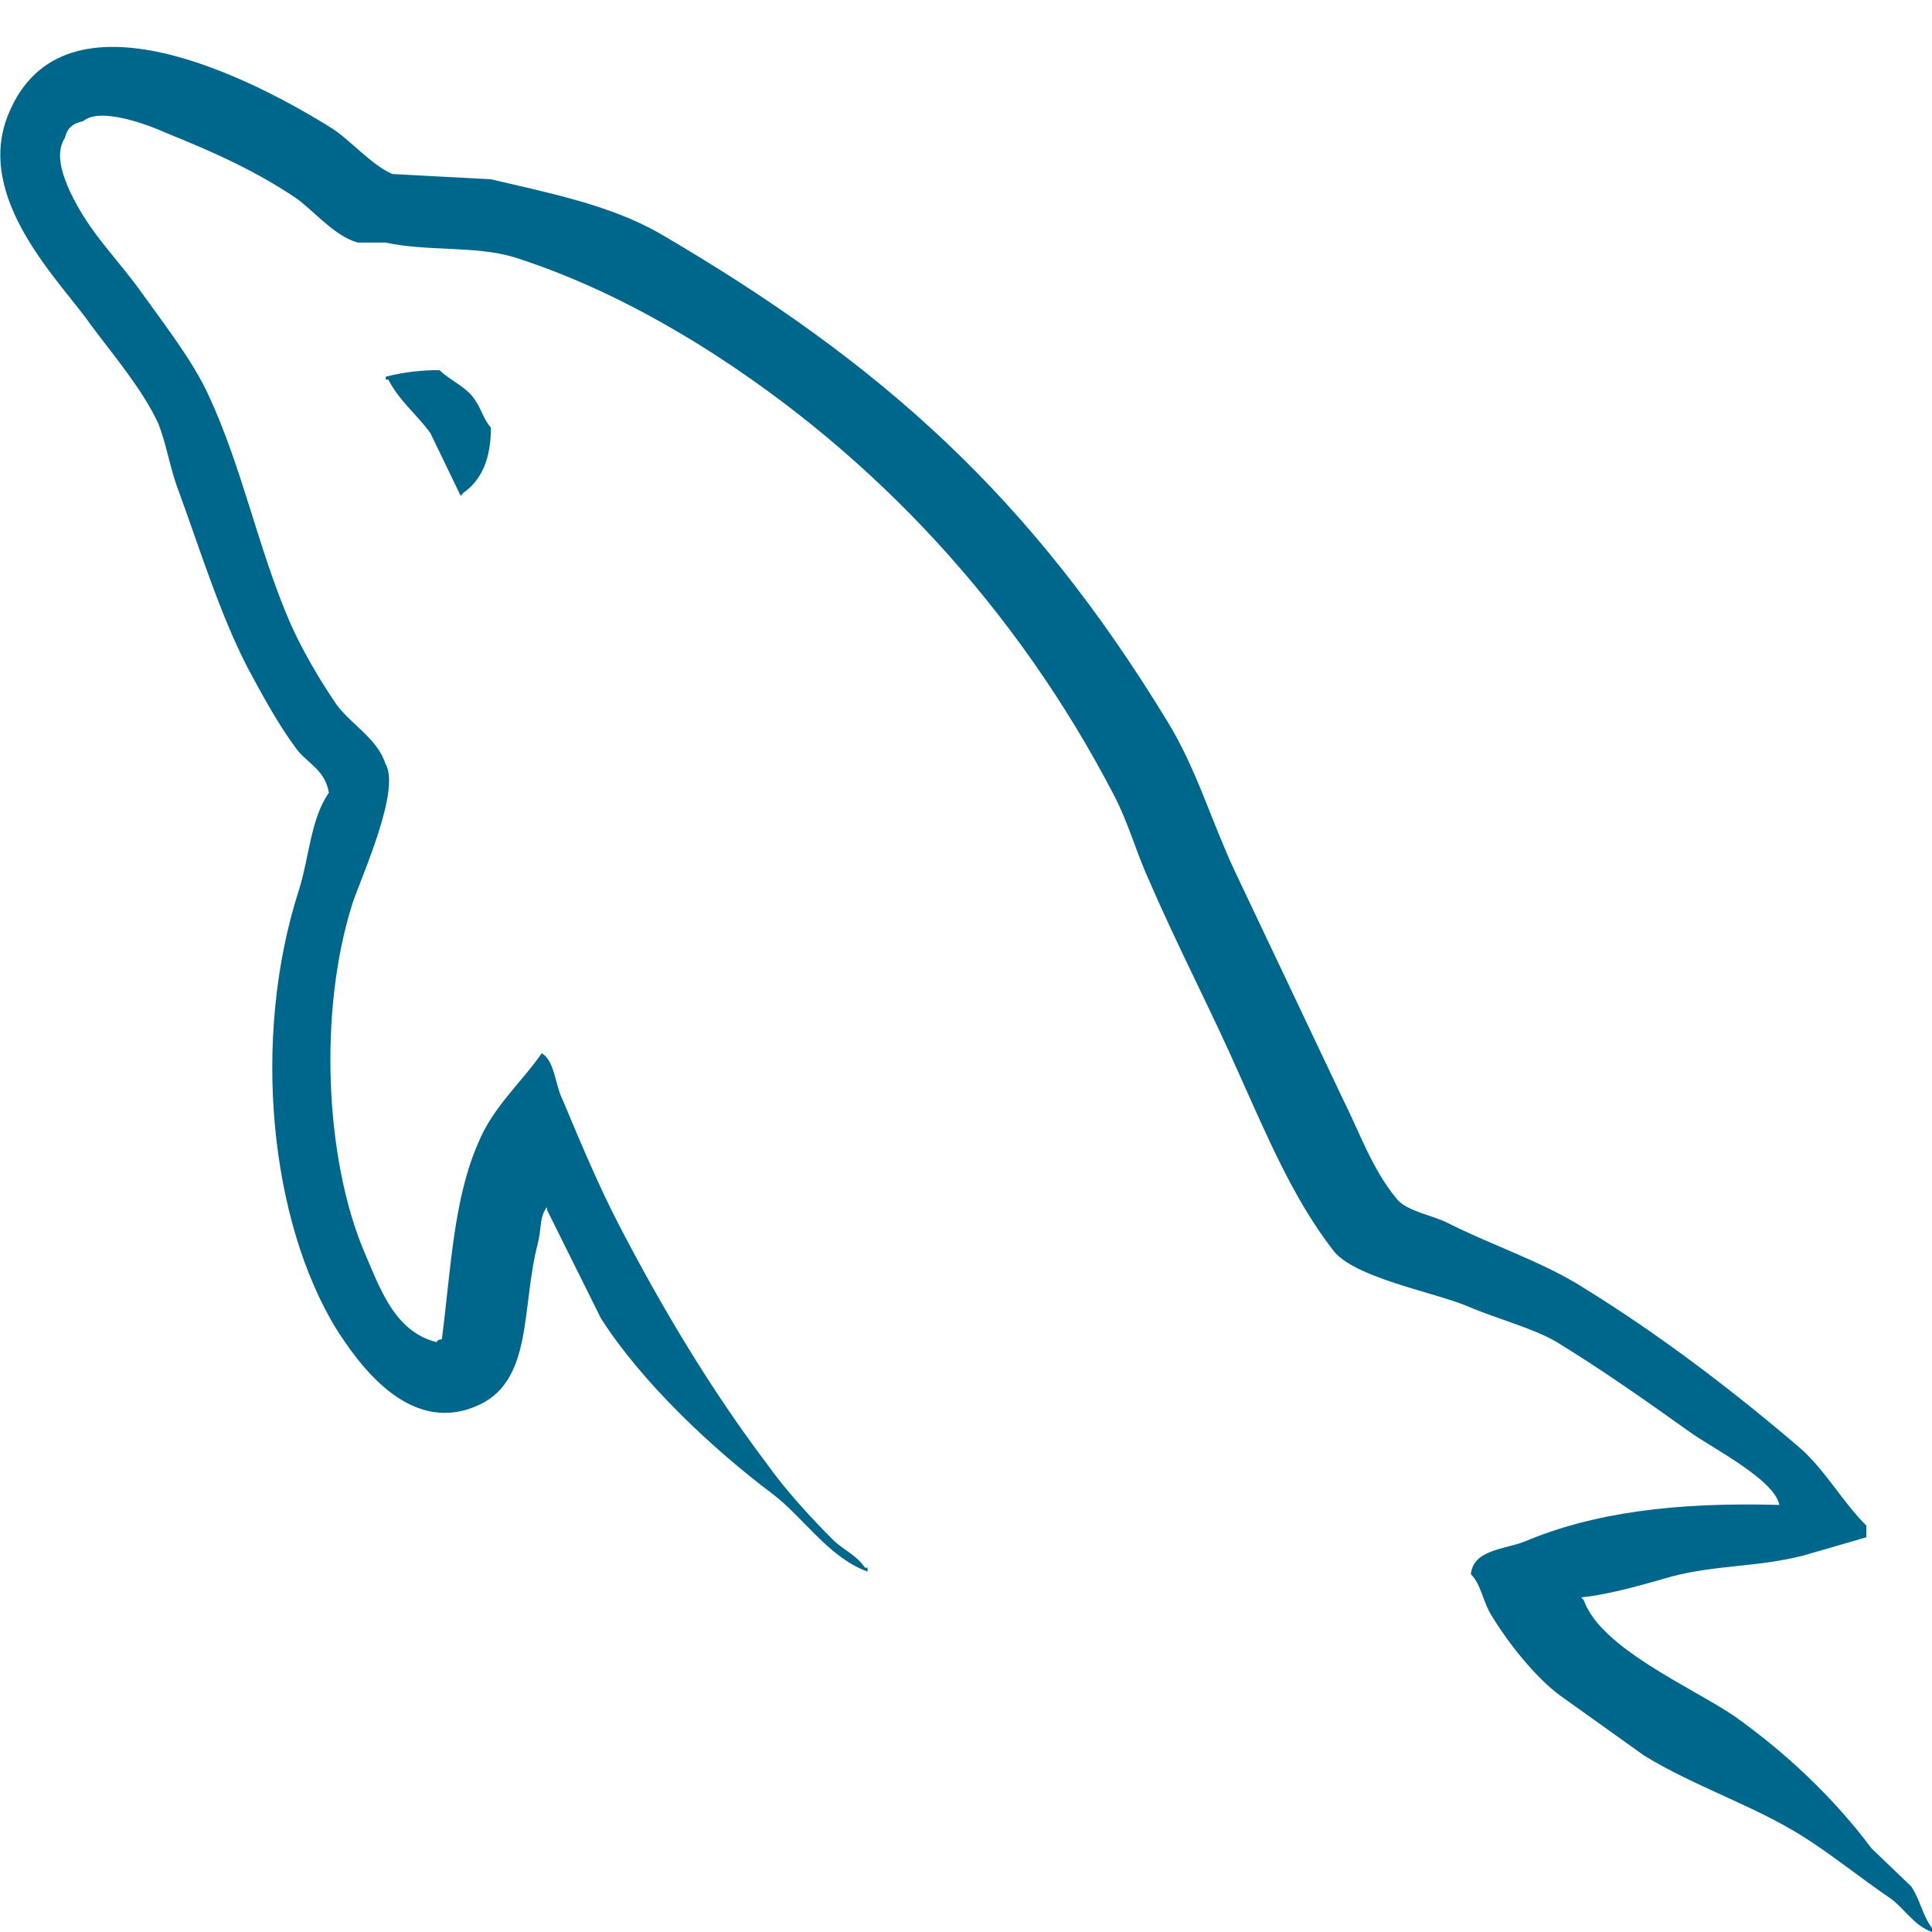
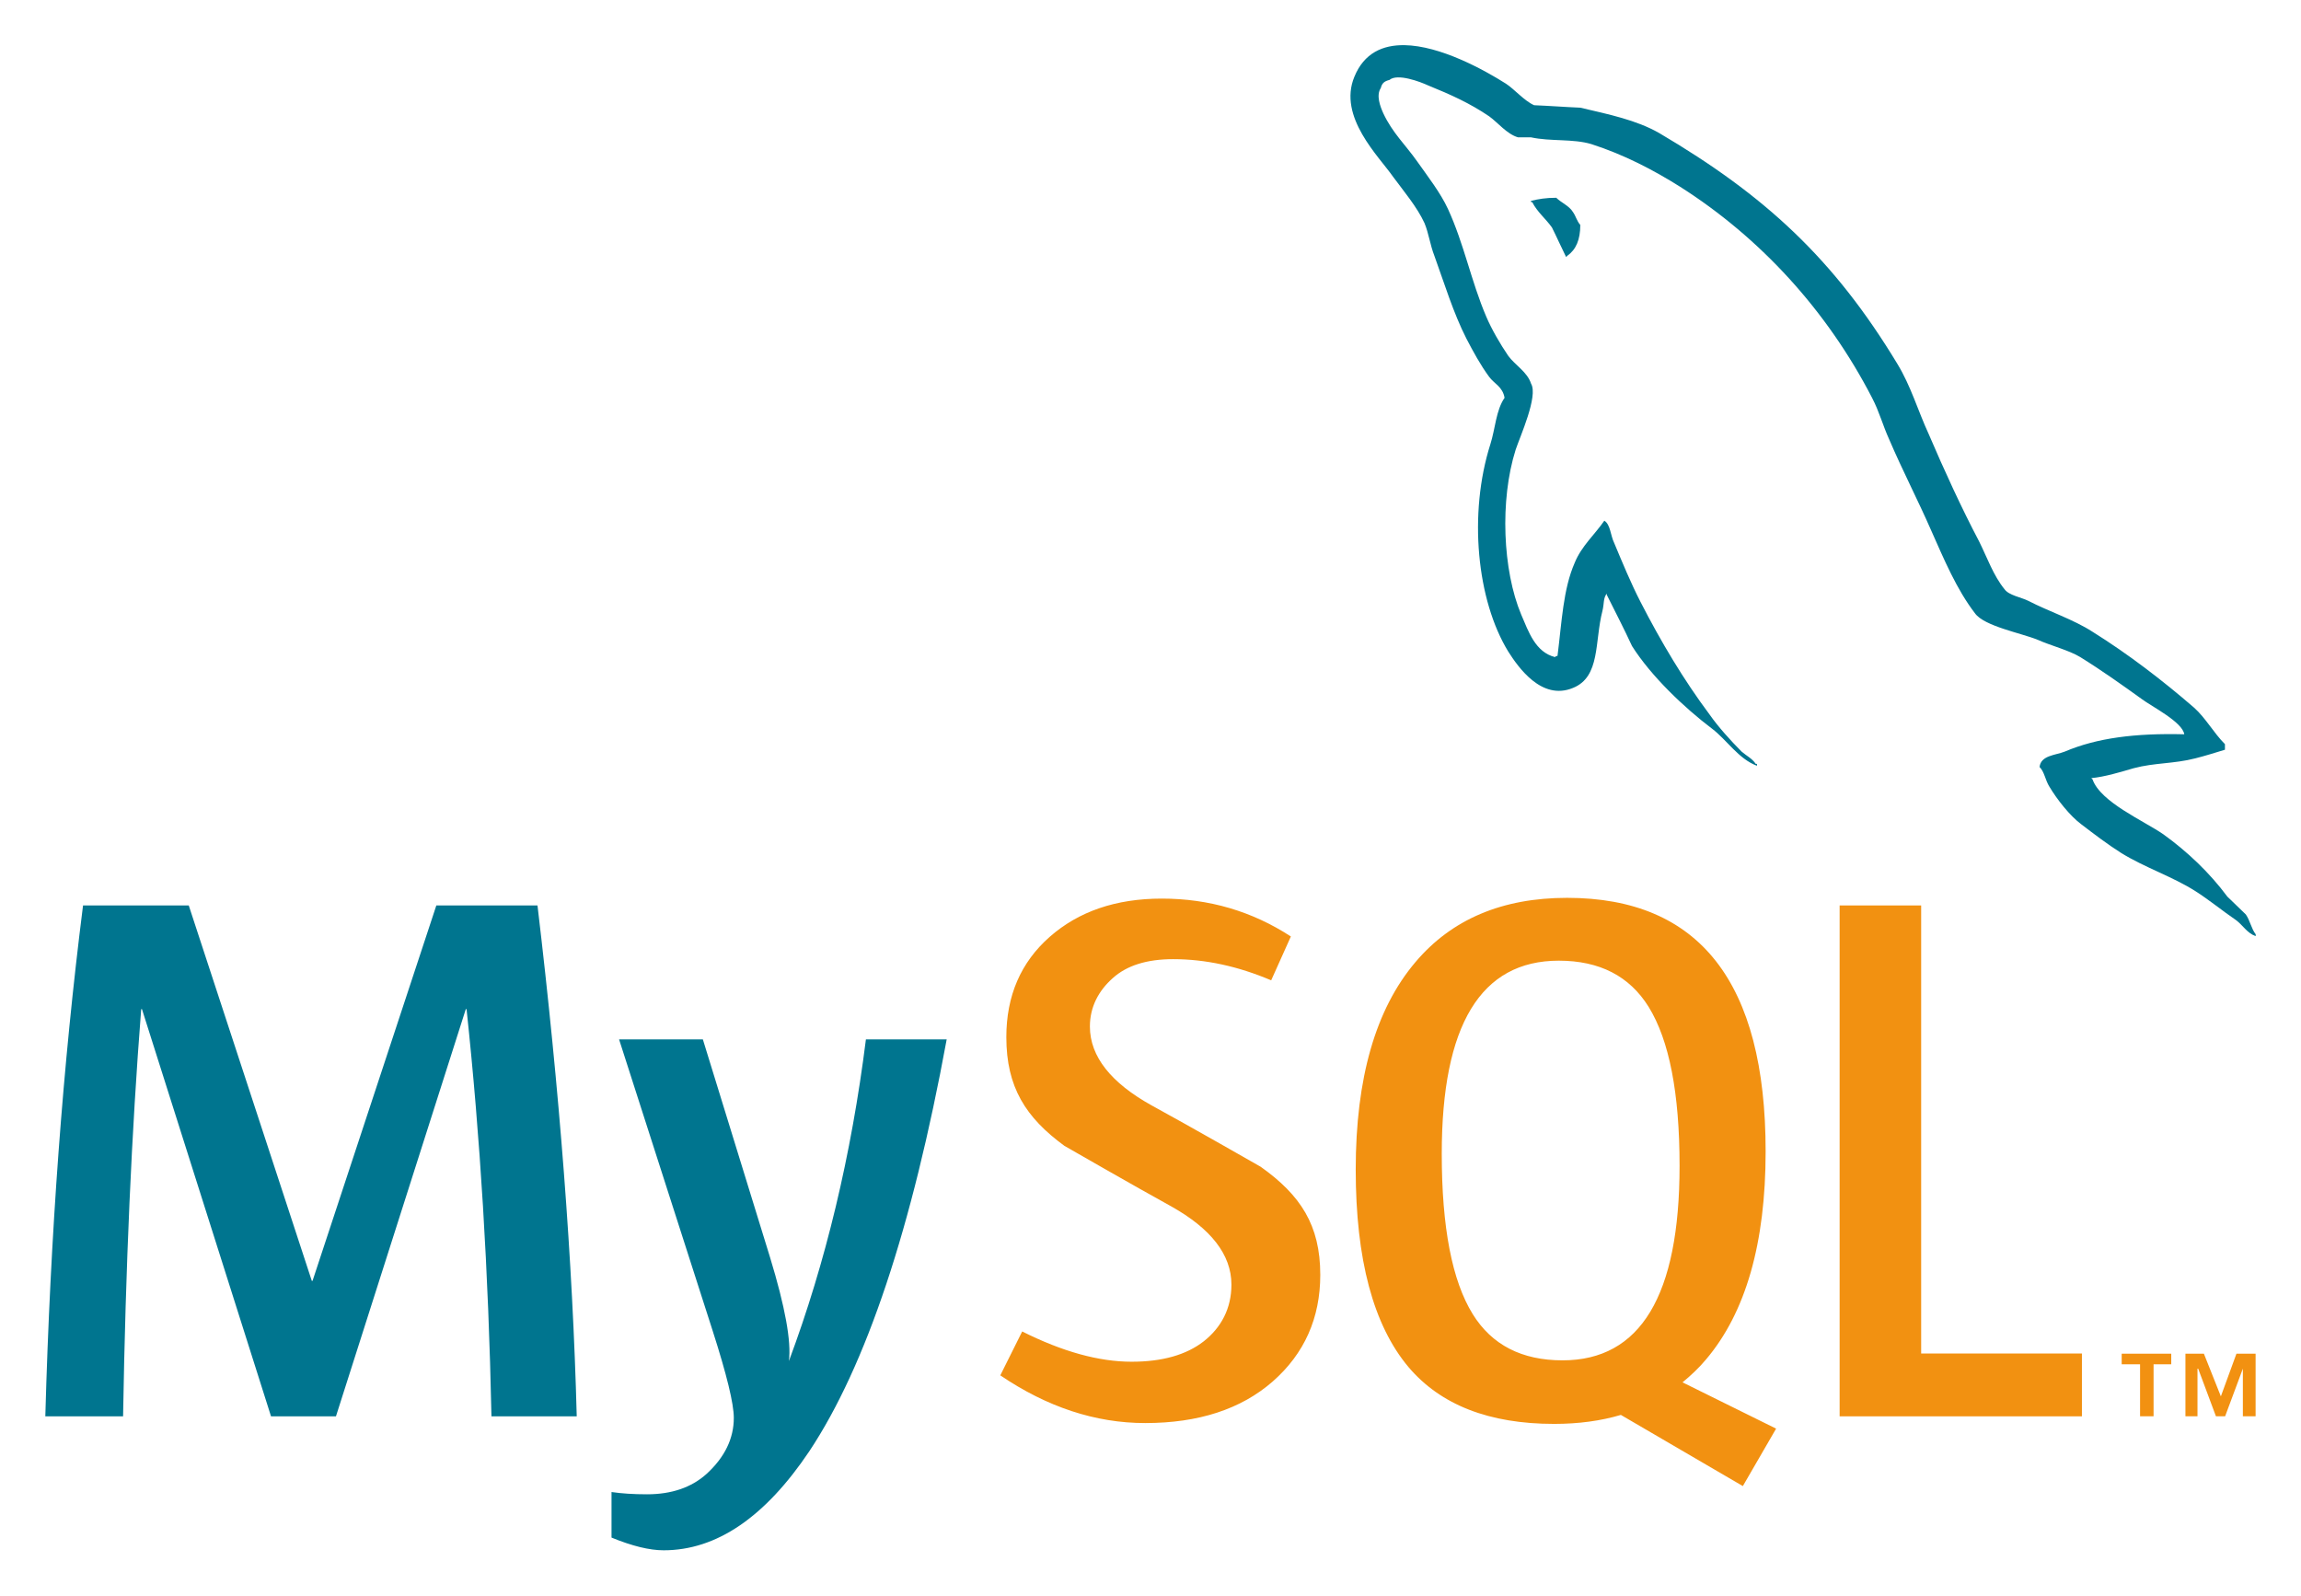
- <svg xmlns="http://www.w3.org/2000/svg" width="64" height="64" viewBox="0 0 25.6 25.6">
-   <path d="M179.076 94.886c-3.568-.1-6.336.268-8.656 1.25-.668.27-1.74.27-1.828 1.116.357.355.4.936.713 1.428.535.893 1.473 2.096 2.32 2.72l2.855 2.053c1.74 1.07 3.703 1.695 5.398 2.766.982.625 1.963 1.428 2.945 2.098.5.357.803.938 1.428 1.16v-.135c-.312-.4-.402-.98-.713-1.428l-1.34-1.293c-1.293-1.74-2.9-3.258-4.64-4.506-1.428-.982-4.55-2.32-5.13-3.97l-.088-.1c.98-.1 2.14-.447 3.078-.715 1.518-.4 2.9-.312 4.46-.713l2.143-.625v-.4c-.803-.803-1.383-1.874-2.23-2.632-2.275-1.963-4.775-3.882-7.363-5.488-1.383-.892-3.168-1.473-4.64-2.23-.537-.268-1.428-.402-1.74-.848-.805-.98-1.25-2.275-1.83-3.436l-3.658-7.763c-.803-1.74-1.295-3.48-2.275-5.086-4.596-7.585-9.594-12.18-17.268-16.687-1.65-.937-3.613-1.34-5.7-1.83l-3.346-.18c-.715-.312-1.428-1.16-2.053-1.562-2.543-1.606-9.102-5.086-10.977-.5-1.205 2.9 1.785 5.755 2.8 7.228.76 1.026 1.74 2.186 2.277 3.346.3.758.4 1.562.713 2.365.713 1.963 1.383 4.15 2.32 5.98.5.937 1.025 1.92 1.65 2.767.357.5.982.714 1.115 1.517-.625.893-.668 2.23-1.025 3.347-1.607 5.042-.982 11.288 1.293 15 .715 1.115 2.4 3.57 4.686 2.632 2.008-.803 1.56-3.346 2.14-5.577.135-.535.045-.892.312-1.25v.1l1.83 3.703c1.383 2.186 3.793 4.462 5.8 5.98 1.07.803 1.918 2.187 3.256 2.677v-.135h-.088c-.268-.4-.67-.58-1.027-.892-.803-.803-1.695-1.785-2.32-2.677-1.873-2.498-3.523-5.265-4.996-8.12-.715-1.383-1.34-2.9-1.918-4.283-.27-.536-.27-1.34-.715-1.606-.67.98-1.65 1.83-2.143 3.034-.848 1.918-.936 4.283-1.248 6.737-.18.045-.1 0-.18.1-1.426-.356-1.918-1.83-2.453-3.078-1.338-3.168-1.562-8.254-.402-11.913.312-.937 1.652-3.882 1.117-4.774-.27-.848-1.16-1.338-1.652-2.008-.58-.848-1.203-1.918-1.605-2.855-1.07-2.5-1.605-5.265-2.766-7.764-.537-1.16-1.473-2.365-2.232-3.435-.848-1.205-1.783-2.053-2.453-3.48-.223-.5-.535-1.294-.178-1.83.088-.357.268-.5.623-.58.58-.5 2.232.134 2.812.4 1.65.67 3.033 1.294 4.416 2.23.625.446 1.295 1.294 2.098 1.518h.938c1.428.312 3.033.1 4.37.5 2.365.76 4.506 1.874 6.426 3.08 5.844 3.703 10.664 8.968 13.92 15.26.535 1.026.758 1.963 1.25 3.034.938 2.187 2.098 4.417 3.033 6.56.938 2.097 1.83 4.24 3.168 5.98.67.937 3.346 1.427 4.55 1.918.893.4 2.275.76 3.08 1.25 1.516.937 3.033 2.008 4.46 3.034.713.534 2.945 1.65 3.078 2.54zm-45.5-38.772a7.09 7.09 0 0 0-1.828.223v.1h.088c.357.714.982 1.205 1.428 1.83l1.027 2.142.088-.1c.625-.446.938-1.16.938-2.23-.268-.312-.312-.625-.535-.937-.268-.446-.848-.67-1.206-1.026z" transform="matrix(.390229 0 0 .38781 -46.30004 -16.85672)" fill-rule="evenodd" fill="#00678c" />
+ <svg xmlns="http://www.w3.org/2000/svg" version="1.1" id="svg3464" width="1024" height="710" viewBox="-7.929 -7.929 403.99 280.152">
+   <defs id="defs3466" />
+   <path style="fill:#00758f;fill-opacity:1" d="m 158.277,174.582 c -6.098,33.177 -14.142,57.288 -24.127,72.328 -7.779,11.589 -16.302,17.384 -25.582,17.384 -2.474,0 -5.525,-0.747 -9.145,-2.232 l 0,-7.998 c 1.768,0.26 3.844,0.398 6.23,0.398 4.329,0 7.819,-1.2 10.473,-3.594 3.179,-2.918 4.77,-6.197 4.77,-9.832 0,-2.482 -1.241,-7.576 -3.711,-15.281 l -16.435,-51.173 14.712,0 11.796,38.273 c 2.65,8.69 3.755,14.756 3.313,18.213 6.452,-17.278 10.959,-36.107 13.523,-56.486 l 14.183,0 m -64.961,66.191 -14.976,0 C 77.813,215.428 76.353,191.596 73.967,169.271 l -0.132,0 -22.801,71.501 -11.402,0 -22.663,-71.501 -0.134,0 c -1.682,21.44 -2.74,45.272 -3.181,71.501 l -13.655,0 c 0.882,-31.899 3.091,-61.802 6.625,-89.715 l 18.561,0 21.606,65.92 0.133,0 21.738,-65.92 17.76,0 c 3.889,32.691 6.185,62.603 6.891,89.715" id="path3414" />
+   <path style="fill:#f29111;fill-opacity:1" d="m 357.621,240.773 -42.546,0 0,-89.715 14.317,0 0,78.679 28.229,0 0,11.036 M 250.65,222.826 c -3.624,-5.848 -5.44,-15.232 -5.44,-28.172 0,-22.591 6.851,-33.893 20.547,-33.893 7.161,0 12.416,2.703 15.777,8.104 3.62,5.851 5.435,15.154 5.435,27.913 0,22.771 -6.851,34.162 -20.547,34.162 -7.158,0 -12.416,-2.701 -15.772,-8.113 m 53.285,20.11 -16.446,-8.132 c 1.464,-1.204 2.855,-2.503 4.114,-4.007 6.983,-8.231 10.478,-20.414 10.478,-36.543 0,-29.68 -11.621,-44.528 -34.861,-44.528 -11.399,0 -20.283,3.764 -26.645,11.302 -6.985,8.241 -10.473,20.378 -10.473,36.415 0,15.77 3.091,27.339 9.277,34.688 5.636,6.642 14.16,9.968 25.571,9.968 4.257,0 8.163,-0.526 11.713,-1.577 l 21.417,12.497 5.839,-10.084 m -80.04,-27.03 c 0,7.608 -2.788,13.855 -8.346,18.742 -5.562,4.866 -13.035,7.305 -22.392,7.305 -8.752,0 -17.234,-2.808 -25.45,-8.377 l 3.844,-7.706 c 7.071,3.544 13.469,5.313 19.214,5.313 5.389,0 9.607,-1.202 12.658,-3.578 3.044,-2.393 4.869,-5.73 4.869,-9.963 0,-5.327 -3.705,-9.88 -10.503,-13.7 -6.276,-3.453 -18.819,-10.663 -18.819,-10.663 -6.796,-4.97 -10.203,-10.304 -10.203,-19.091 0,-7.268 2.541,-13.142 7.616,-17.611 5.086,-4.478 11.649,-6.717 19.685,-6.717 8.306,0 15.86,2.223 22.662,6.652 l -3.456,7.699 c -5.821,-2.474 -11.561,-3.717 -17.22,-3.717 -4.592,0 -8.131,1.105 -10.598,3.329 -2.481,2.205 -4.015,5.042 -4.015,8.5 0,5.313 3.786,9.922 10.776,13.816 6.355,3.455 19.204,10.804 19.204,10.804 6.99,4.961 10.473,10.251 10.473,18.964" id="path3420" />
+   <path id="path3422" d="m 367.831,240.763 2.372,0 0,-9.128 3.104,0 0,-1.864 -8.701,0 0,1.864 3.225,0 0,9.128 z m 18.052,0 2.236,0 0,-10.992 -3.363,0 -2.737,7.493 -2.98,-7.493 -3.241,0 0,10.992 2.116,0 0,-8.366 0.12,0 3.121,8.366 1.612,0 3.116,-8.366 0,8.366" style="fill:#f29111;fill-rule:nonzero" />
+   <path style="fill:#00758f;fill-opacity:1" id="path3424" d="m 238.646,0.002 c -3.783,-0.056 -7.081,1.372 -8.785,5.559 -2.92,7.05 4.325,13.984 6.812,17.563 1.836,2.49 4.217,5.313 5.508,8.127 0.758,1.844 0.976,3.798 1.736,5.746 1.728,4.769 3.346,10.082 5.621,14.529 1.185,2.277 2.481,4.663 3.994,6.713 0.873,1.2 2.381,1.734 2.707,3.691 -1.508,2.166 -1.626,5.419 -2.49,8.131 -3.89,12.25 -2.379,27.424 3.137,36.42 1.726,2.71 5.84,8.672 11.354,6.391 4.865,-1.948 3.783,-8.126 5.188,-13.543 0.323,-1.31 0.107,-2.169 0.754,-3.035 l 0,0.219 c 1.513,3.031 3.031,5.951 4.436,8.996 3.356,5.306 9.187,10.836 14.057,14.518 2.587,1.959 4.644,5.314 7.887,6.51 l 0,-0.328 -0.213,0 c -0.651,-0.973 -1.622,-1.409 -2.488,-2.164 -1.945,-1.952 -4.101,-4.339 -5.621,-6.506 -4.539,-6.068 -8.544,-12.792 -12.104,-19.729 -1.735,-3.368 -3.246,-7.05 -4.652,-10.408 -0.647,-1.295 -0.647,-3.252 -1.73,-3.9 -1.626,2.382 -3.998,4.444 -5.186,7.361 -2.056,4.667 -2.271,10.41 -3.033,16.375 -0.43,0.113 -0.213,0.001 -0.43,0.217 -3.456,-0.867 -4.645,-4.444 -5.945,-7.469 -3.243,-7.706 -3.788,-20.063 -0.973,-28.953 0.753,-2.272 4.006,-9.426 2.703,-11.594 -0.654,-2.068 -2.815,-3.25 -4.002,-4.883 -1.402,-2.059 -2.923,-4.656 -3.887,-6.938 -2.596,-6.068 -3.901,-12.791 -6.703,-18.859 -1.298,-2.823 -3.575,-5.749 -5.406,-8.346 -2.058,-2.928 -4.325,-4.986 -5.949,-8.451 -0.536,-1.195 -1.293,-3.148 -0.432,-4.445 0.212,-0.869 0.651,-1.194 1.518,-1.412 1.398,-1.193 5.403,0.322 6.805,0.973 4.003,1.621 7.354,3.146 10.701,5.418 1.515,1.086 3.137,3.147 5.08,3.693 l 2.275,0 c 3.458,0.753 7.352,0.21 10.598,1.189 5.726,1.841 10.914,4.551 15.566,7.479 14.157,8.998 25.832,21.793 33.721,37.074 1.3,2.49 1.846,4.767 3.033,7.363 2.271,5.322 5.086,10.743 7.352,15.941 2.268,5.095 4.434,10.293 7.682,14.527 1.617,2.273 8.106,3.465 11.025,4.658 2.157,0.973 5.514,1.841 7.461,3.031 3.675,2.273 7.344,4.878 10.809,7.375 1.725,1.301 7.131,4.008 7.457,6.18 l 0.002,0.002 c -8.653,-0.217 -15.355,0.648 -20.975,3.035 -1.622,0.65 -4.214,0.649 -4.436,2.709 0.871,0.866 0.976,2.275 1.738,3.473 1.294,2.168 3.559,5.09 5.617,6.611 2.271,1.735 4.54,3.463 6.922,4.98 4.213,2.613 8.972,4.124 13.074,6.727 2.386,1.515 4.756,3.465 7.143,5.096 1.185,0.867 1.935,2.278 3.455,2.814 l 0,-0.33 c -0.762,-0.973 -0.974,-2.381 -1.727,-3.471 -1.079,-1.076 -2.163,-2.057 -3.246,-3.137 -3.137,-4.227 -7.034,-7.91 -11.24,-10.945 -3.463,-2.391 -11.034,-5.644 -12.434,-9.643 0,0 -0.114,-0.114 -0.221,-0.221 2.379,-0.22 5.197,-1.089 7.465,-1.746 3.67,-0.973 7.021,-0.754 10.805,-1.727 1.732,-0.437 3.462,-0.981 5.199,-1.514 l 0,-0.982 c -1.956,-1.947 -3.355,-4.553 -5.408,-6.395 -5.509,-4.768 -11.571,-9.426 -17.84,-13.334 -3.356,-2.169 -7.681,-3.571 -11.25,-5.418 -1.291,-0.651 -3.451,-0.972 -4.211,-2.062 -1.947,-2.384 -3.033,-5.523 -4.436,-8.346 -3.132,-5.955 -6.163,-12.566 -8.861,-18.863 -1.945,-4.224 -3.134,-8.449 -5.514,-12.354 -11.141,-18.431 -23.245,-29.591 -41.84,-40.541 -4.001,-2.279 -8.757,-3.253 -13.834,-4.445 -2.707,-0.113 -5.407,-0.325 -8.109,-0.432 -1.732,-0.762 -3.466,-2.824 -4.977,-3.799 -3.853,-2.438 -11.504,-6.654 -17.809,-6.748 z M 265.317,26.797 c -1.834,0 -3.128,0.223 -4.434,0.545 l 0,0.217 0.211,0 c 0.873,1.73 2.389,2.933 3.461,4.447 0.871,1.735 1.628,3.462 2.492,5.199 0.106,-0.107 0.209,-0.219 0.209,-0.219 1.525,-1.079 2.281,-2.812 2.281,-5.418 -0.654,-0.764 -0.756,-1.517 -1.301,-2.279 -0.647,-1.082 -2.054,-1.624 -2.92,-2.492 z" />
</svg>
